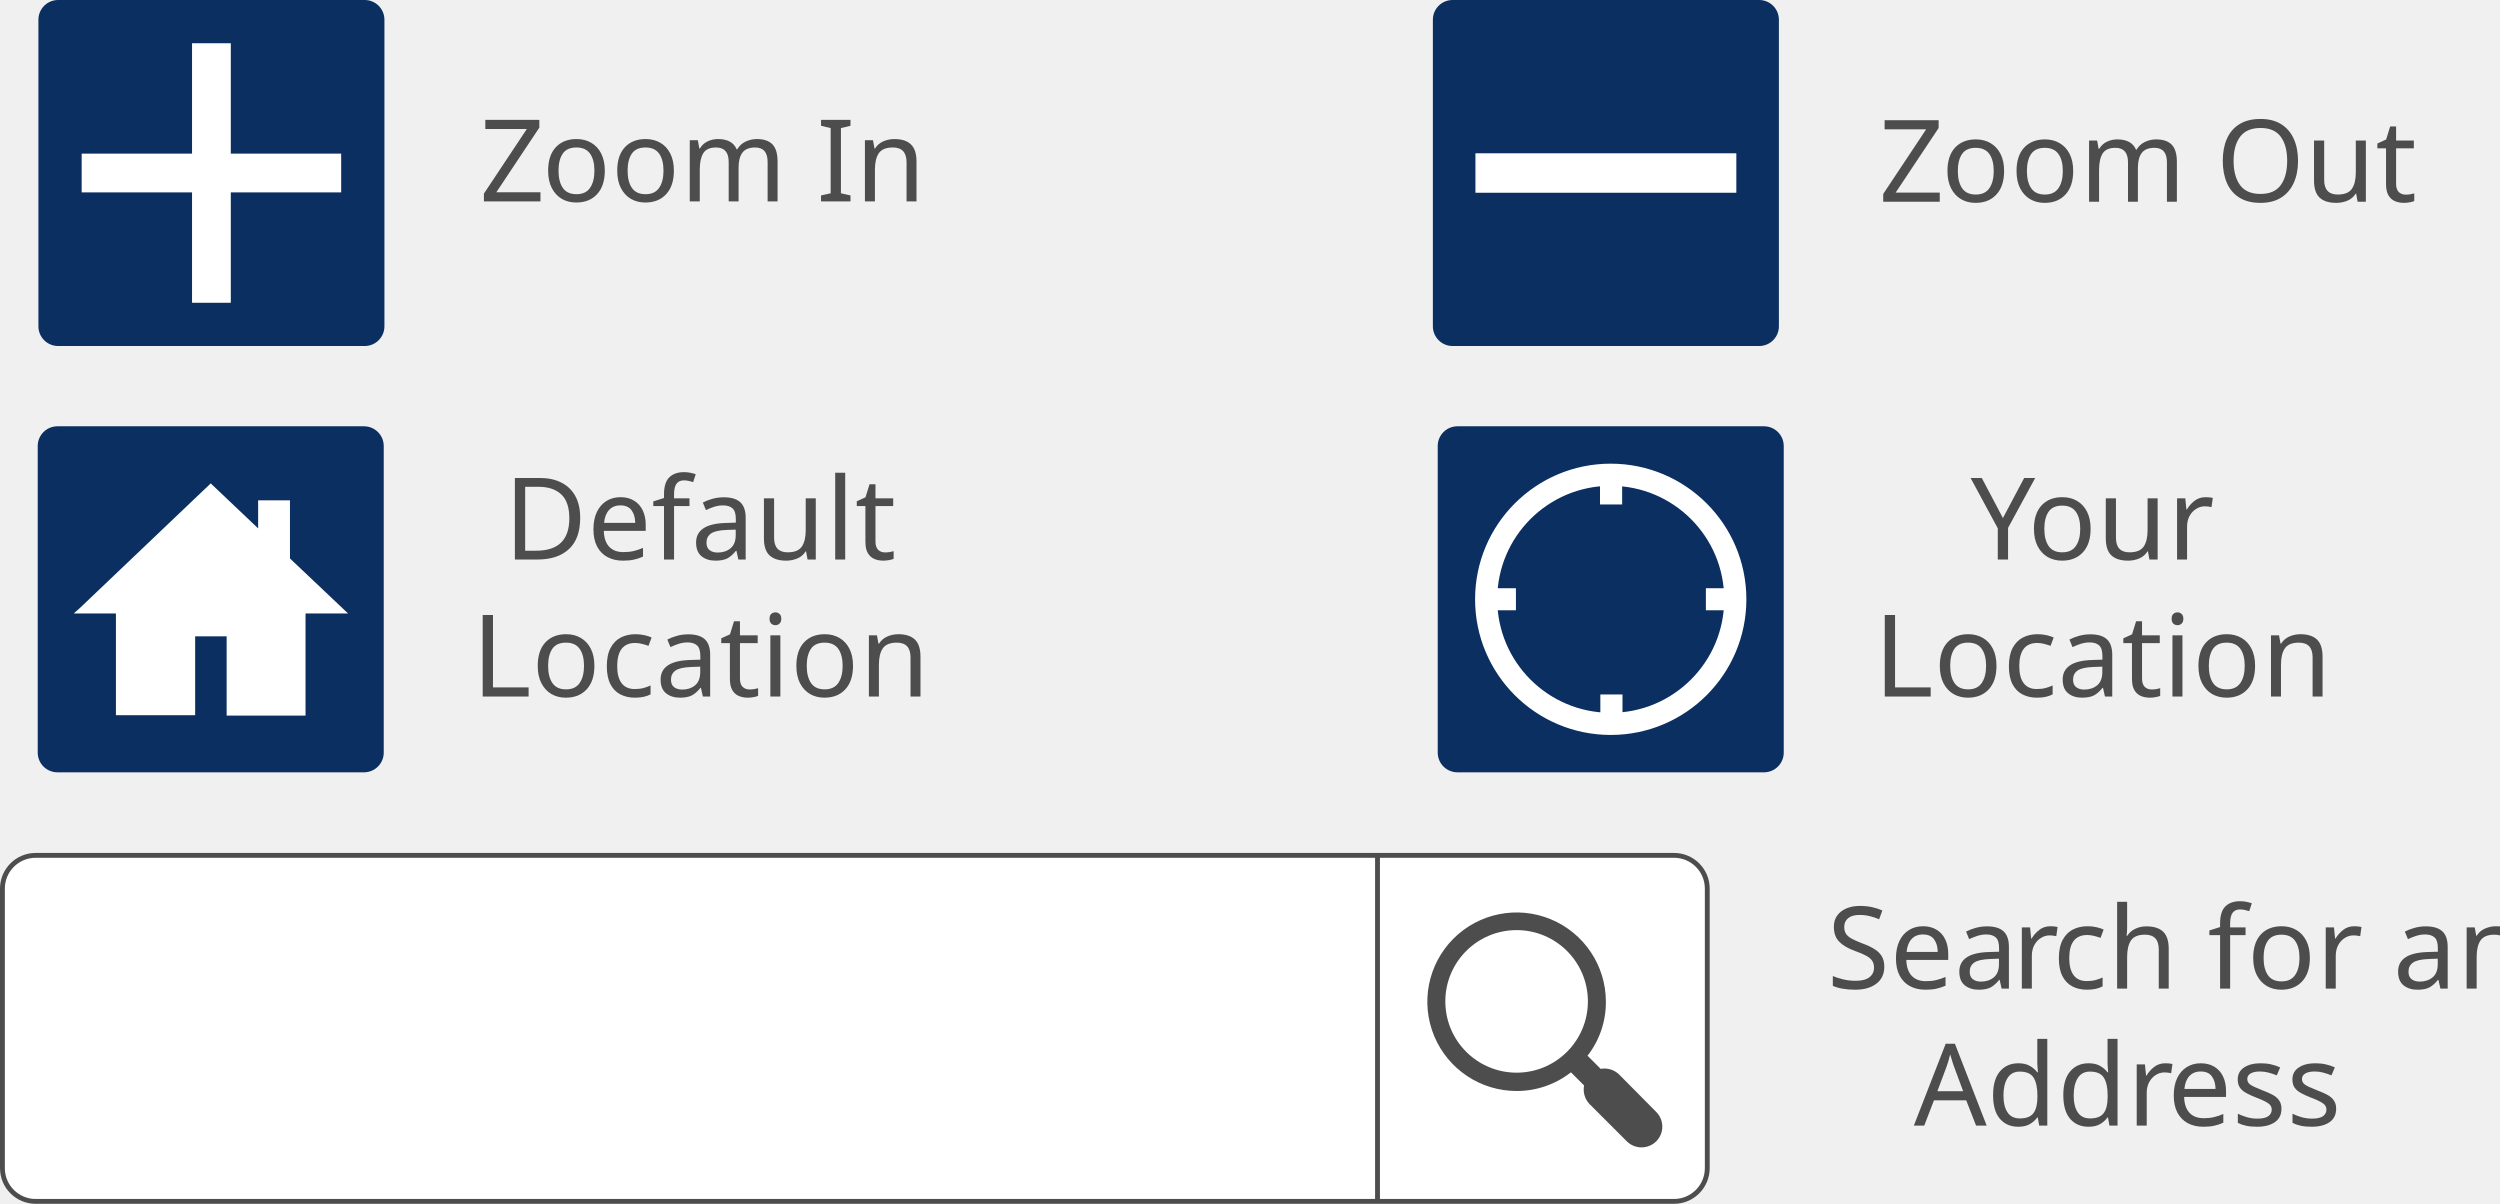
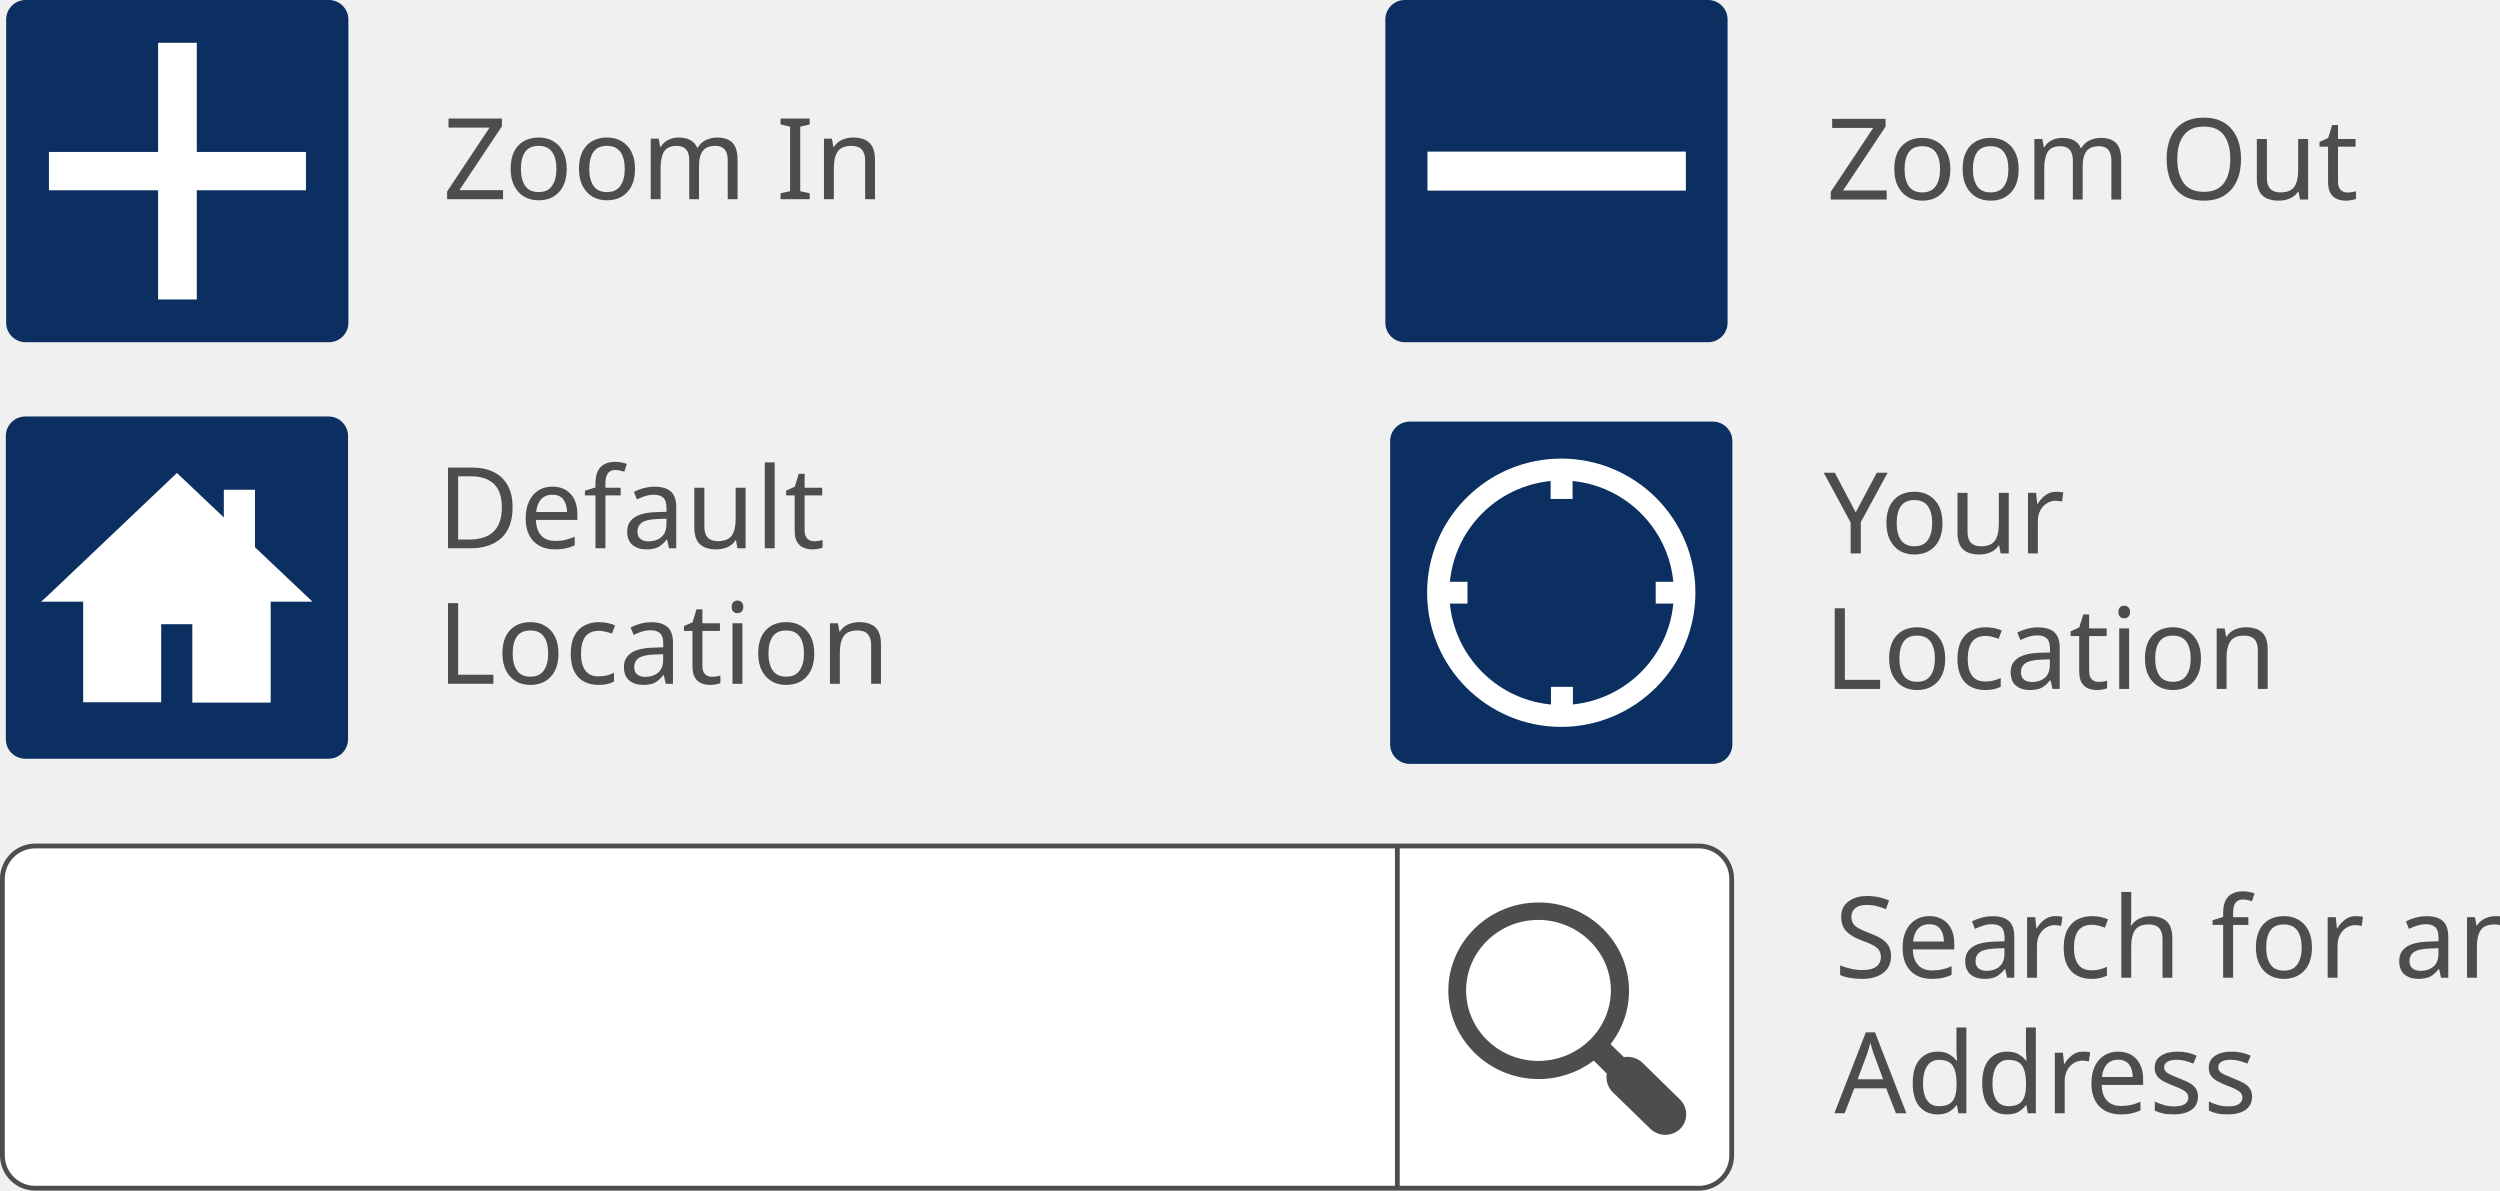
- <svg xmlns="http://www.w3.org/2000/svg" viewBox="0 0 722.5 347.9">
+ <svg xmlns="http://www.w3.org/2000/svg" viewBox="0 0 730.5 347.9">
  <defs>
    <style>
      .cls-1, .cls-2, .cls-4, .cls-7 {
        fill: none;
      }

      .cls-1, .cls-2 {
        clip-rule: evenodd;
      }

      .cls-2 {
        clip-path: url(#clip-path);
      }

      .cls-12, .cls-14, .cls-3, .cls-9 {
        fill: #fff;
      }

      .cls-3, .cls-4 {
        stroke: #4d4d4d;
        stroke-width: 1.4px;
      }

      .cls-12, .cls-3, .cls-4 {
        stroke-miterlimit: 10;
      }

      .cls-5 {
        clip-path: url(#clip-path-2);
      }

      .cls-10, .cls-15, .cls-6 {
        fill: #4d4d4d;
      }

      .cls-8 {
        fill: #0b2f60;
      }

      .cls-9 {
        fill-rule: evenodd;
      }

      .cls-10, .cls-15 {
        font-size: 33px;
        font-family: Jost-Medium, Jost;
        font-weight: 500;
      }

      .cls-11 {
        letter-spacing: -0.03em;
      }

      .cls-12 {
        stroke: #fff;
        stroke-width: 4.2px;
      }

      .cls-13 {
        letter-spacing: -0.1em;
      }

      .cls-15 {
        letter-spacing: -0.03em;
      }

      .cls-16 {
        letter-spacing: 0em;
      }

      .cls-17 {
-         letter-spacing: 0.46em;
-       }
- 
-       .cls-18 {
        letter-spacing: -0.02em;
-       }
- 
-       .cls-19 {
-         letter-spacing: 0em;
      }
    </style>
    <clipPath id="clip-path">
-       <polygon class="cls-1" points="404.4 338.9 487.7 338.9 487.7 255.5 404.4 255.5 404.4 338.9 404.4 338.9" />
+       <polygon class="cls-1" points="414.7 338.9 500.3 338.9 500.3 255.5 414.7 255.5 414.7 338.9 414.7 338.9" />
    </clipPath>
    <clipPath id="clip-path-2">
-       <polygon class="cls-2" points="404.4 255.5 487.7 255.5 487.7 338.9 404.4 338.9 404.4 255.5 404.4 255.5" />
+       <polygon class="cls-2" points="414.7 255.5 500.3 255.5 500.3 338.9 414.7 338.9 414.7 255.5 414.7 255.5" />
    </clipPath>
  </defs>
  <g id="Layer_2" data-name="Layer 2">
    <g id="Layer_1-2" data-name="Layer 1">
      <g>
        <g>
-           <rect class="cls-3" x="0.7" y="247.2" width="492.7" height="100" rx="9.6" />
-           <line class="cls-4" x1="398.1" y1="247.2" x2="398.1" y2="347.2" />
+           <rect class="cls-3" x="0.7" y="247.2" width="505.3" height="100" rx="9.6" />
+           <line class="cls-4" x1="408.3" y1="247.2" x2="408.3" y2="347.2" />
          <g class="cls-5">
-             <path class="cls-6" d="M478.6,321.3l-10.7-10.8a6.1,6.1,0,0,0-5.3-1.6l-3.8-3.8a25.1,25.1,0,0,0,5.3-15.6,25.8,25.8,0,1,0-25.7,25.8,25.4,25.4,0,0,0,15.6-5.4l3.8,3.8a6.1,6.1,0,0,0,1.6,5.4l10.7,10.7a6.1,6.1,0,0,0,4.3,1.8,6,6,0,0,0,4.2-10.3ZM438.3,310a20.6,20.6,0,1,1,20.6-20.6A20.6,20.6,0,0,1,438.3,310Z" />
-             <polygon class="cls-7" points="404.4 338.9 487.7 338.9 487.7 255.5 404.4 255.5 404.4 338.9 404.4 338.9" />
+             <path class="cls-6" d="M490.9,321.3l-11-10.8a6.4,6.4,0,0,0-5.4-1.6l-3.9-3.8a25.2,25.2,0,0,0,5.4-15.6c0-14.2-11.8-25.8-26.4-25.8s-26.4,11.6-26.4,25.8,11.9,25.8,26.4,25.8a26.7,26.7,0,0,0,16.1-5.4l3.8,3.8a6.2,6.2,0,0,0,1.7,5.4l11,10.7a6.3,6.3,0,0,0,8.8,0,6,6,0,0,0-.1-8.5ZM449.5,310c-11.6,0-21.1-9.2-21.1-20.6s9.5-20.6,21.1-20.6,21.2,9.3,21.2,20.6S461.2,310,449.5,310Z" />
+             <polygon class="cls-7" points="414.7 338.9 500.3 338.9 500.3 255.5 414.7 255.5 414.7 338.9 414.7 338.9" />
          </g>
        </g>
        <g>
-           <g>
-             <rect class="cls-8" x="10.9" y="123.2" width="100" height="100" rx="5.7" />
-             <polygon class="cls-9" points="83.8 161.4 83.8 144.6 74.6 144.6 74.6 152.7 60.9 139.7 23.1 175.7 21.3 177.3 33.5 177.3 33.5 206.7 56.4 206.7 56.4 183.9 65.5 183.9 65.5 206.8 88.3 206.8 88.3 177.3 93 177.3 100.6 177.3 83.8 161.4" />
-           </g>
-           <text class="cls-10" transform="translate(145.6 161.7)">Default<tspan x="-9.3" y="39.6">Location</tspan>
-           </text>
+           <rect class="cls-8" x="1.7" y="121.7" width="100" height="100" rx="5.7" />
+           <polygon class="cls-9" points="74.5 159.9 74.5 143.1 65.4 143.1 65.4 151.2 51.7 138.2 13.8 174.2 12 175.8 24.3 175.8 24.3 205.2 47.1 205.2 47.1 182.4 56.2 182.4 56.2 205.3 79.1 205.3 79.1 175.8 83.8 175.8 91.3 175.8 74.5 159.9" />
        </g>
+         <text class="cls-10" transform="translate(127.7 160.2)">Default<tspan x="0" y="39.6">Location</tspan>
+         </text>
        <g>
          <g>
-             <rect class="cls-8" x="11.1" width="100" height="100" rx="5.7" />
-             <polygon class="cls-9" points="98.6 44.4 66.7 44.4 66.7 12.5 55.5 12.5 55.5 44.4 23.6 44.4 23.6 55.6 55.5 55.6 55.5 87.5 66.7 87.5 66.7 55.6 98.6 55.6 98.6 44.4 98.6 44.4" />
+             <rect class="cls-8" x="1.8" width="100" height="100" rx="5.7" />
+             <polygon class="cls-9" points="89.4 44.4 57.5 44.4 57.5 12.5 46.2 12.5 46.2 44.4 14.3 44.4 14.3 55.6 46.2 55.6 46.2 87.5 57.5 87.5 57.5 55.6 89.4 55.6 89.4 44.4 89.4 44.4" />
          </g>
-           <text class="cls-10" transform="translate(138.6 58.2)">
+           <text class="cls-10" transform="translate(129.4 58.2)">
            <tspan class="cls-11">Z</tspan>
            <tspan x="18" y="0">oom In</tspan>
          </text>
        </g>
        <g>
+           <rect class="cls-8" x="406.2" y="123.2" width="100" height="100" rx="5.7" />
+           <path class="cls-12" d="M456.3,210.3a37.1,37.1,0,1,1,37-37.1A37.2,37.2,0,0,1,456.3,210.3Zm0-72a34.9,34.9,0,1,0,34.9,34.9A34.9,34.9,0,0,0,456.3,138.3Z" />
          <g>
-             <rect class="cls-8" x="415.5" y="123.2" width="100" height="100" rx="5.7" />
-             <path class="cls-12" d="M465.5,210.3a37.1,37.1,0,1,1,37.1-37.1A37.1,37.1,0,0,1,465.5,210.3Zm0-72a34.9,34.9,0,1,0,34.9,34.9A34.9,34.9,0,0,0,465.5,138.3Z" />
+             <rect class="cls-12" x="455.2" y="137.3" width="2.2" height="6.39" />
+             <rect class="cls-12" x="455.3" y="202.8" width="2.2" height="6.39" />
+             <rect class="cls-12" x="420.3" y="172.1" width="6.4" height="2.17" />
+             <rect class="cls-12" x="485.9" y="172.1" width="6.4" height="2.17" />
+           </g>
+         </g>
+         <text class="cls-10" transform="translate(532.9 161.7)">
+           <tspan class="cls-13">Y</tspan>
+           <tspan x="16.5" y="0">our</tspan>
+           <tspan x="0" y="39.6">Location</tspan>
+         </text>
+         <g>
+           <g>
+             <rect class="cls-8" x="404.8" width="100" height="100" rx="5.7" />
            <g>
-               <rect class="cls-12" x="464.5" y="137.3" width="2.2" height="6.39" />
-               <rect class="cls-12" x="464.6" y="202.8" width="2.2" height="6.39" />
-               <rect class="cls-12" x="429.6" y="172.1" width="6.4" height="2.17" />
-               <rect class="cls-12" x="495.1" y="172.1" width="6.4" height="2.17" />
+               <polygon class="cls-9" points="417.3 44.5 492.4 44.5 492.4 55.5 417.3 55.5 417.3 44.5 417.3 44.5" />
+               <path class="cls-14" d="M492.6,55.7H417.1V44.3h75.5Zm-75.1-.4h74.7V44.7H417.5Z" />
            </g>
          </g>
-           <text class="cls-10" transform="translate(569.5 161.7)">
-             <tspan class="cls-13">Y</tspan>
-             <tspan x="16.5" y="0">our</tspan>
-             <tspan x="-28" y="39.6">Location</tspan>
+           <text class="cls-15" transform="translate(533.7 58.3)">Z<tspan class="cls-16" x="18" y="0">oom Out</tspan>
          </text>
        </g>
-         <g>
-           <g>
-             <rect class="cls-8" x="414.1" width="100" height="100" rx="5.7" />
-             <g>
-               <polygon class="cls-9" points="426.6 44.5 501.6 44.5 501.6 55.5 426.6 55.5 426.6 44.5 426.6 44.5" />
-               <path class="cls-14" d="M501.8,55.7H426.4V44.3h75.4Zm-75-.4h74.6V44.7H426.8Z" />
-             </g>
-           </g>
-           <text class="cls-15" transform="translate(543 58.3)">Z<tspan class="cls-16" x="18" y="0">oom Out</tspan>
-           </text>
-         </g>
-         <text class="cls-10" transform="translate(502.8 285.7)">
-           <tspan class="cls-17">	</tspan>
-           <tspan x="25.2" y="0">Sea</tspan>
-           <tspan class="cls-18" x="78.7" y="0">r</tspan>
-           <tspan x="90.4" y="0">ch for an</tspan>
-           <tspan x="50.3" y="39.6">Add</tspan>
-           <tspan class="cls-18" x="111.9" y="39.6">r</tspan>
-           <tspan class="cls-19" x="123.6" y="39.6">ess</tspan>
+         <text class="cls-10" transform="translate(536 285.7)">Sea<tspan class="cls-17" x="53.5" y="0">r</tspan>
+           <tspan x="65.2" y="0">ch for an</tspan>
+           <tspan x="0" y="39.6">Add</tspan>
+           <tspan class="cls-17" x="61.6" y="39.6">r</tspan>
+           <tspan x="73.3" y="39.6">ess</tspan>
        </text>
      </g>
    </g>
  </g>
</svg>
